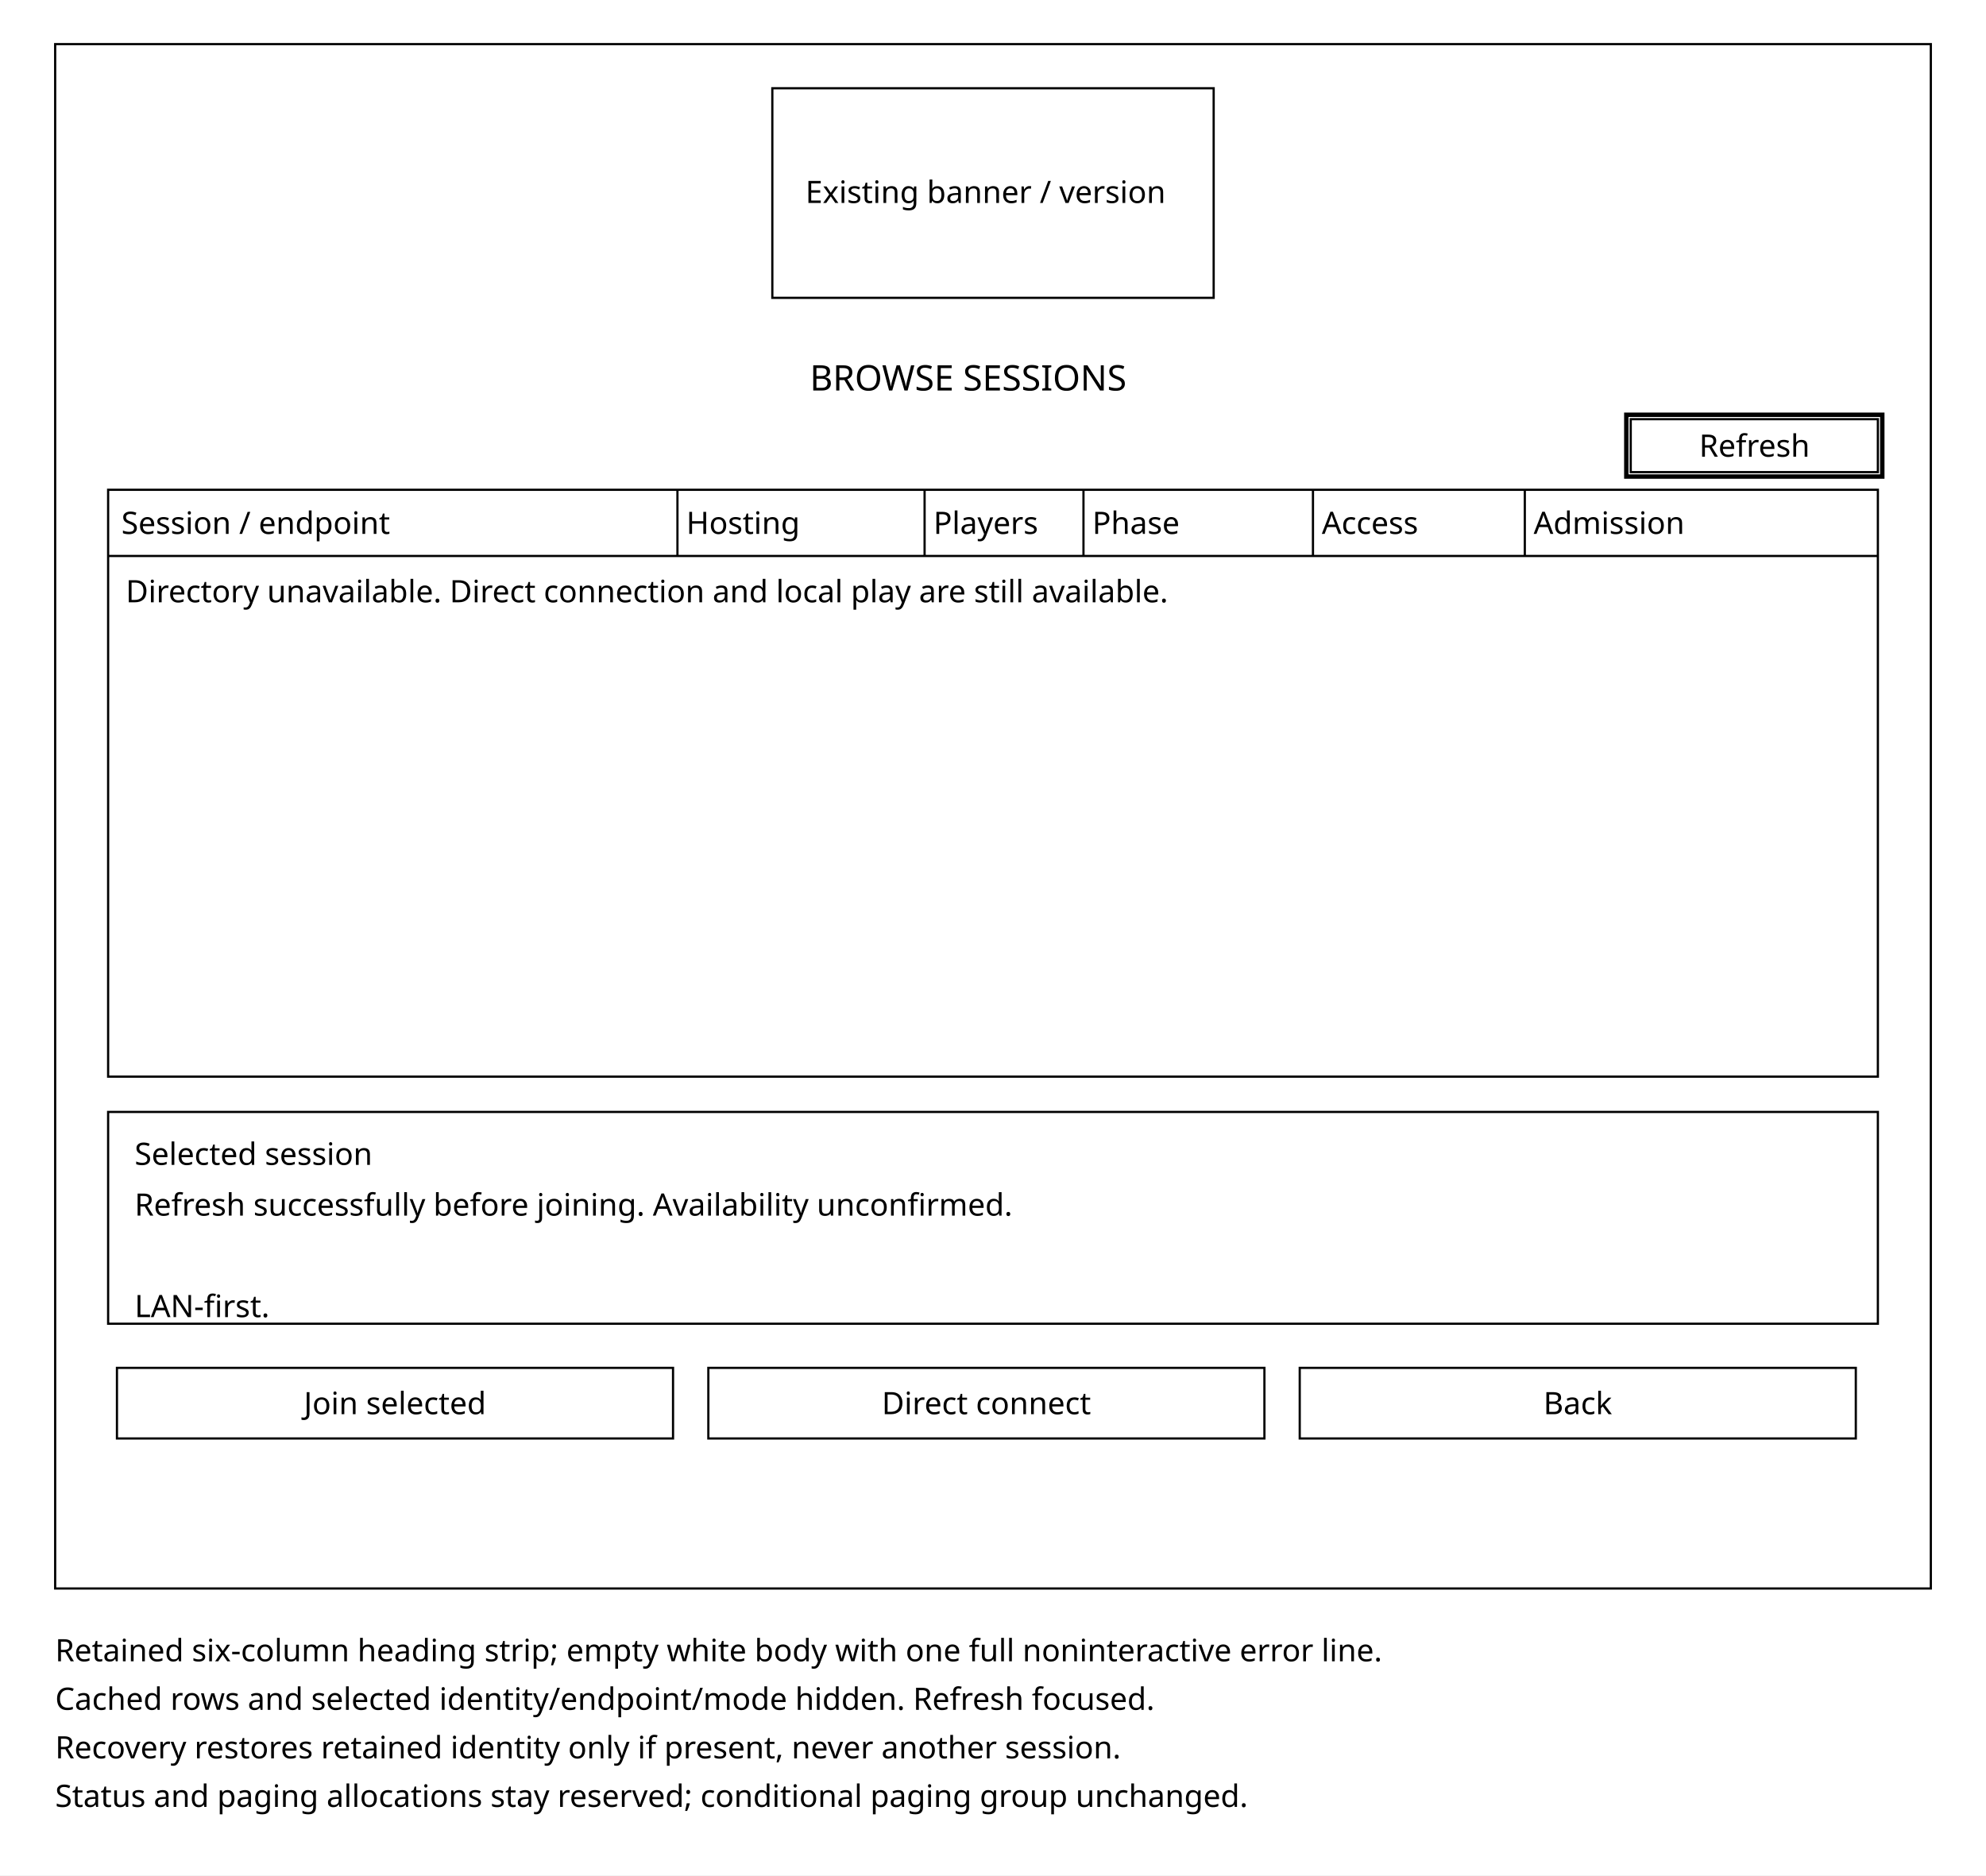
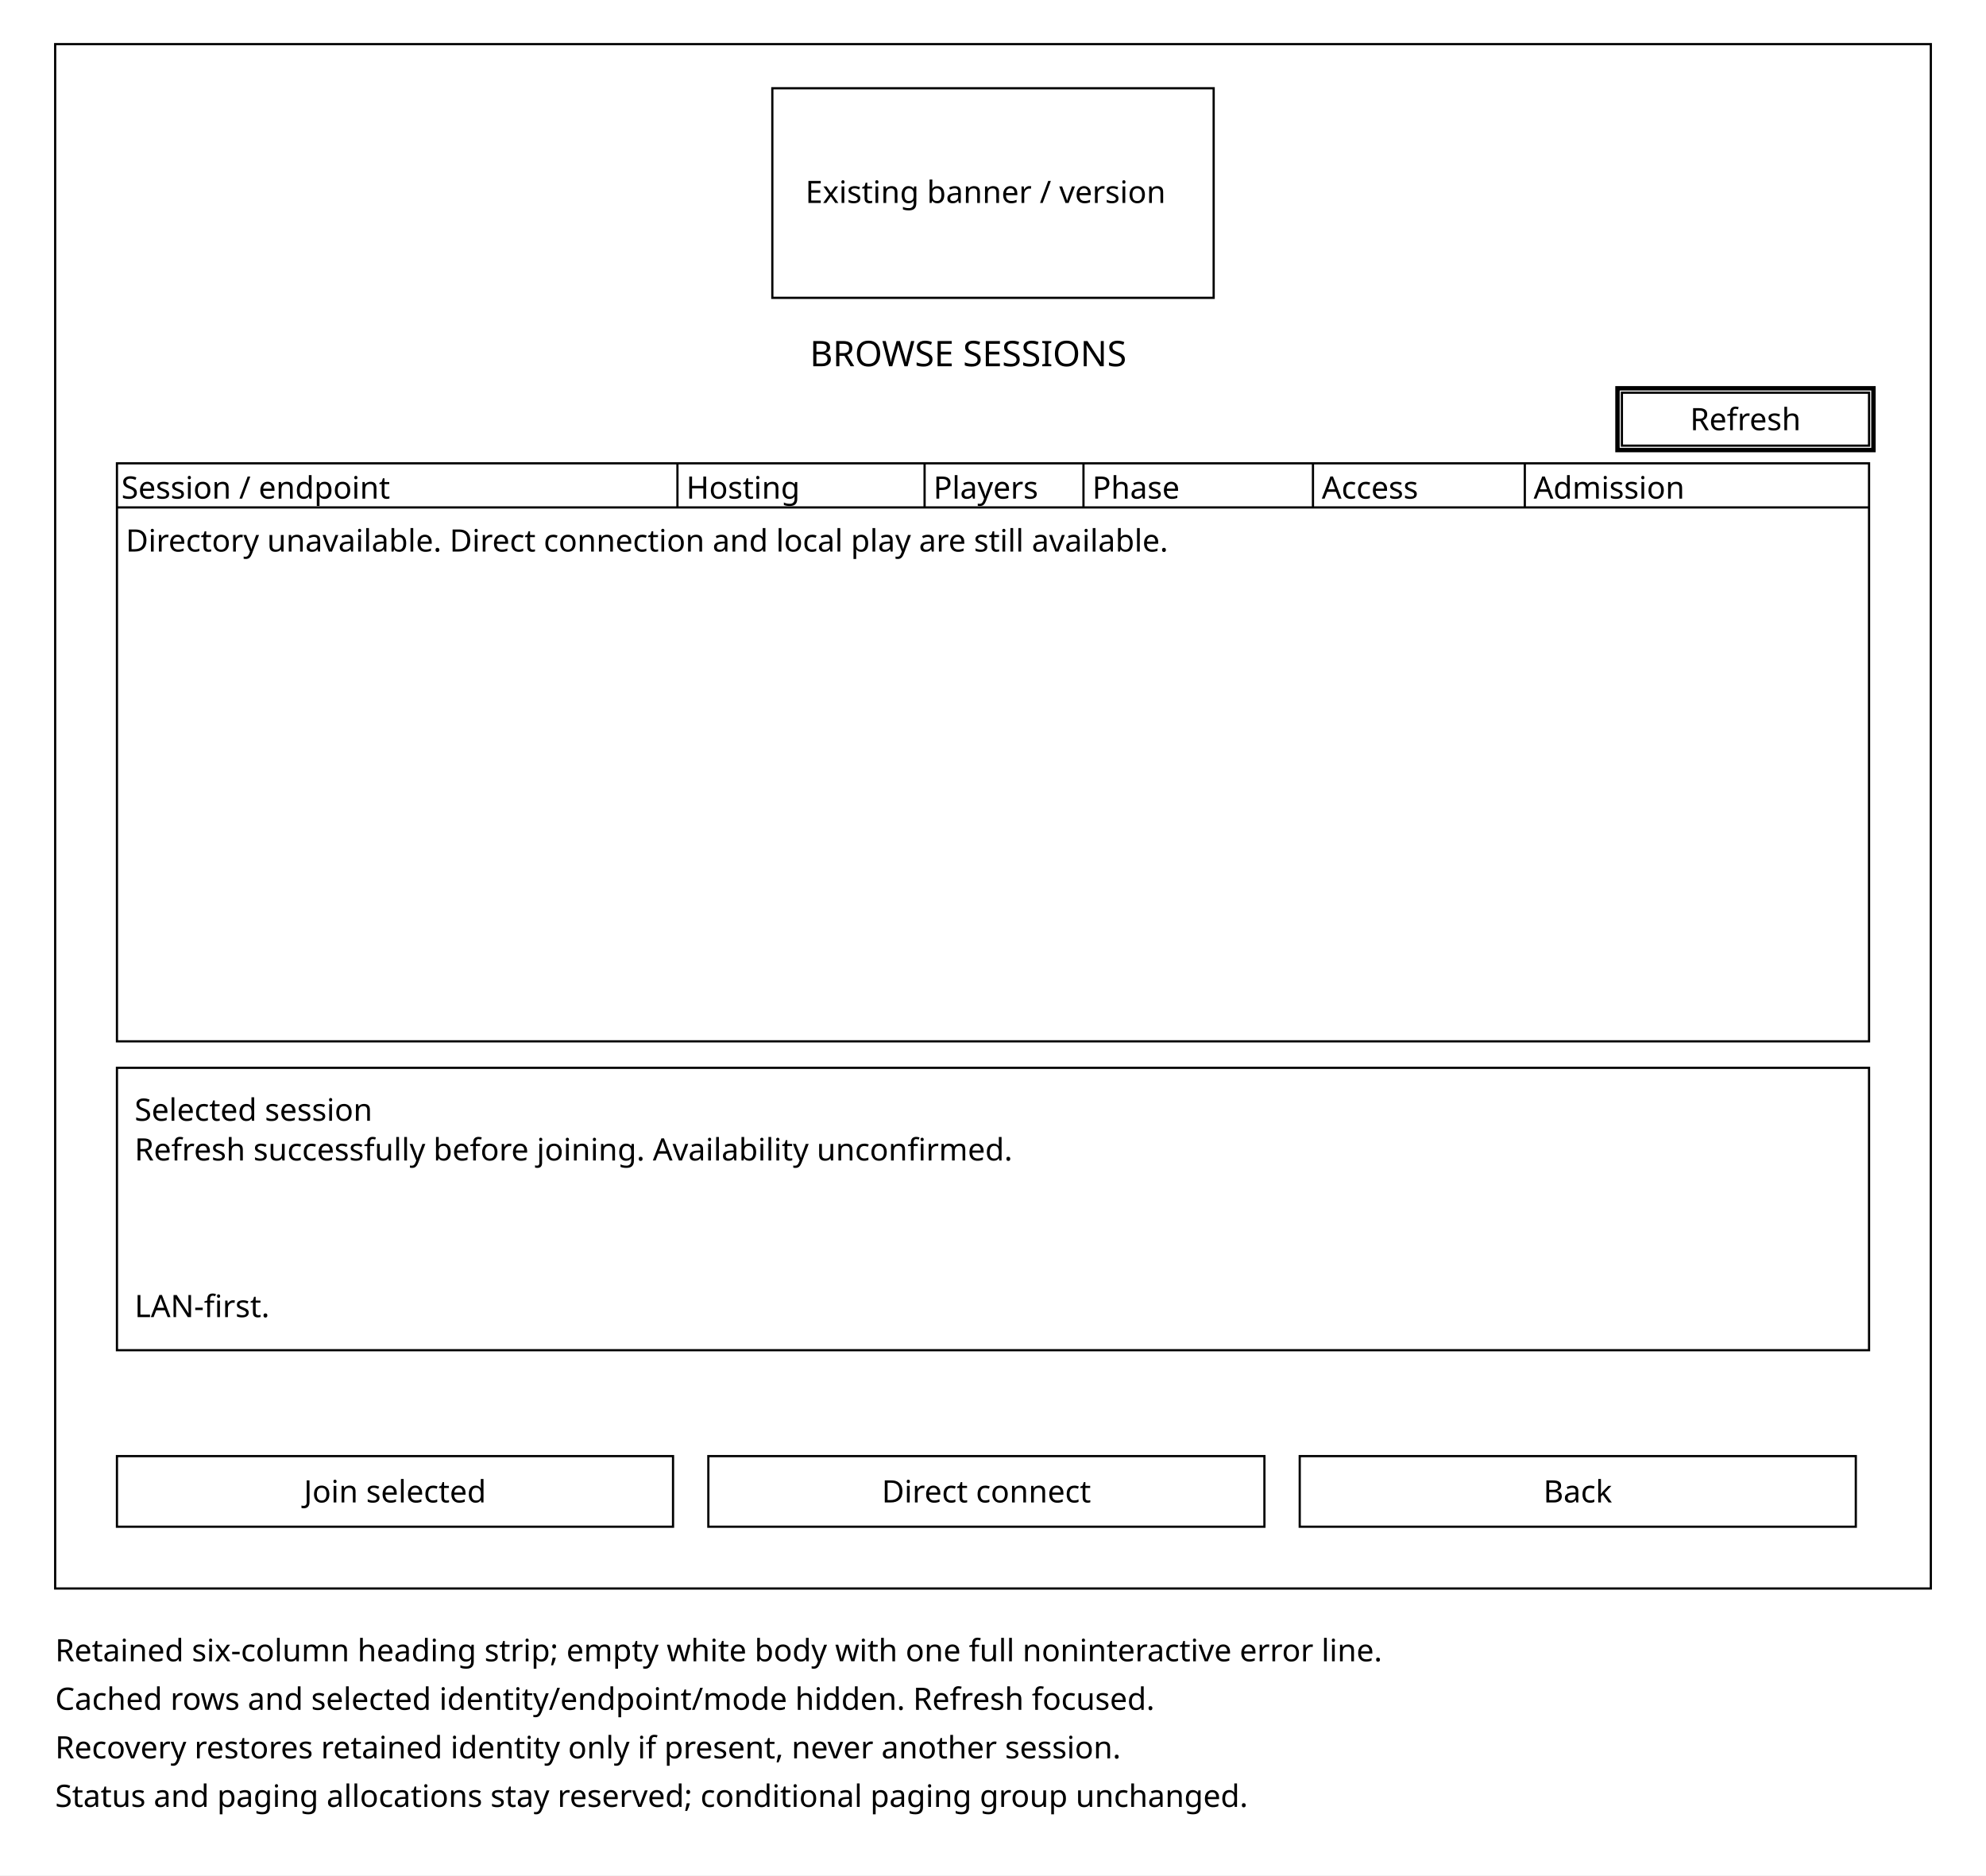
<svg xmlns="http://www.w3.org/2000/svg" width="900" height="850" viewBox="0 0 900 850">
  <rect width="900" height="850" fill="white" />
  <g fill="none" stroke="black">
    <rect x="25" y="20" width="850" height="700" />
    <rect x="350" y="40" width="200" height="95" />
-     <rect x="49" y="222" width="802" height="266" />
-     <path d="M49 252H851 M307 222V252 M419 222V252 M491 222V252 M595 222V252 M691 222V252" />
-     <rect x="49" y="504" width="802" height="96" />
-     <rect x="53" y="620" width="252" height="32" />
-     <rect x="739" y="190" width="112" height="24" />
-     <rect x="737" y="188" width="116" height="28" stroke-width="2" />
-     <rect x="321" y="620" width="252" height="32" />
-     <rect x="589" y="620" width="252" height="32" />
+     <rect x="53" y="210" width="794" height="262" />
+     <path d="M53 230H847 M307 210V230 M419 210V230 M491 210V230 M595 210V230 M691 210V230" />
+     <rect x="53" y="484" width="794" height="128" />
+     <rect x="53" y="660" width="252" height="32" />
+     <rect x="735" y="178" width="112" height="24" />
+     <rect x="733" y="176" width="116" height="28" stroke-width="2" />
+     <rect x="321" y="660" width="252" height="32" />
+     <rect x="589" y="660" width="252" height="32" />
  </g>
  <g fill="black" font-family="sans-serif" font-size="14">
    <text x="365" y="92">Existing banner / version</text>
-     <text x="367" y="177" font-size="16">BROWSE SESSIONS</text>
-     <text x="55" y="242">Session / endpoint</text>
-     <text x="311" y="242">Hosting</text>
-     <text x="423" y="242">Players</text>
-     <text x="495" y="242">Phase</text>
-     <text x="599" y="242">Access</text>
-     <text x="695" y="242">Admission</text>
-     <text x="57" y="273">Directory unavailable. Direct connection and local play are still available.</text>
-     <text x="61" y="528">Selected session</text>
-     <text x="61" y="551">Refresh successfully before joining. Availability unconfirmed.</text>
+     <text x="367" y="166" font-size="16">BROWSE SESSIONS</text>
+     <text x="55" y="226">Session / endpoint</text>
+     <text x="311" y="226">Hosting</text>
+     <text x="423" y="226">Players</text>
+     <text x="495" y="226">Phase</text>
+     <text x="599" y="226">Access</text>
+     <text x="695" y="226">Admission</text>
+     <text x="57" y="250">Directory unavailable. Direct connection and local play are still available.</text>
+     <text x="61" y="508">Selected session</text>
+     <text x="61" y="526">Refresh successfully before joining. Availability unconfirmed.</text>
    <text x="61" y="597">LAN-first.</text>
-     <text x="179" y="641" text-anchor="middle">Join selected</text>
-     <text x="770" y="207">Refresh</text>
-     <text x="447" y="641" text-anchor="middle">Direct connect</text>
-     <text x="715" y="641" text-anchor="middle">Back</text>
+     <text x="179" y="681" text-anchor="middle">Join selected</text>
+     <text x="791" y="195" text-anchor="middle">Refresh</text>
+     <text x="447" y="681" text-anchor="middle">Direct connect</text>
+     <text x="715" y="681" text-anchor="middle">Back</text>
    <text x="25" y="753">Retained six-column heading strip; empty white body with one full noninteractive error line.</text>
    <text x="25" y="775">Cached rows and selected identity/endpoint/mode hidden. Refresh focused.</text>
    <text x="25" y="797">Recovery restores retained identity only if present, never another session.</text>
    <text x="25" y="819">Status and paging allocations stay reserved; conditional paging group unchanged.</text>
  </g>
</svg>
